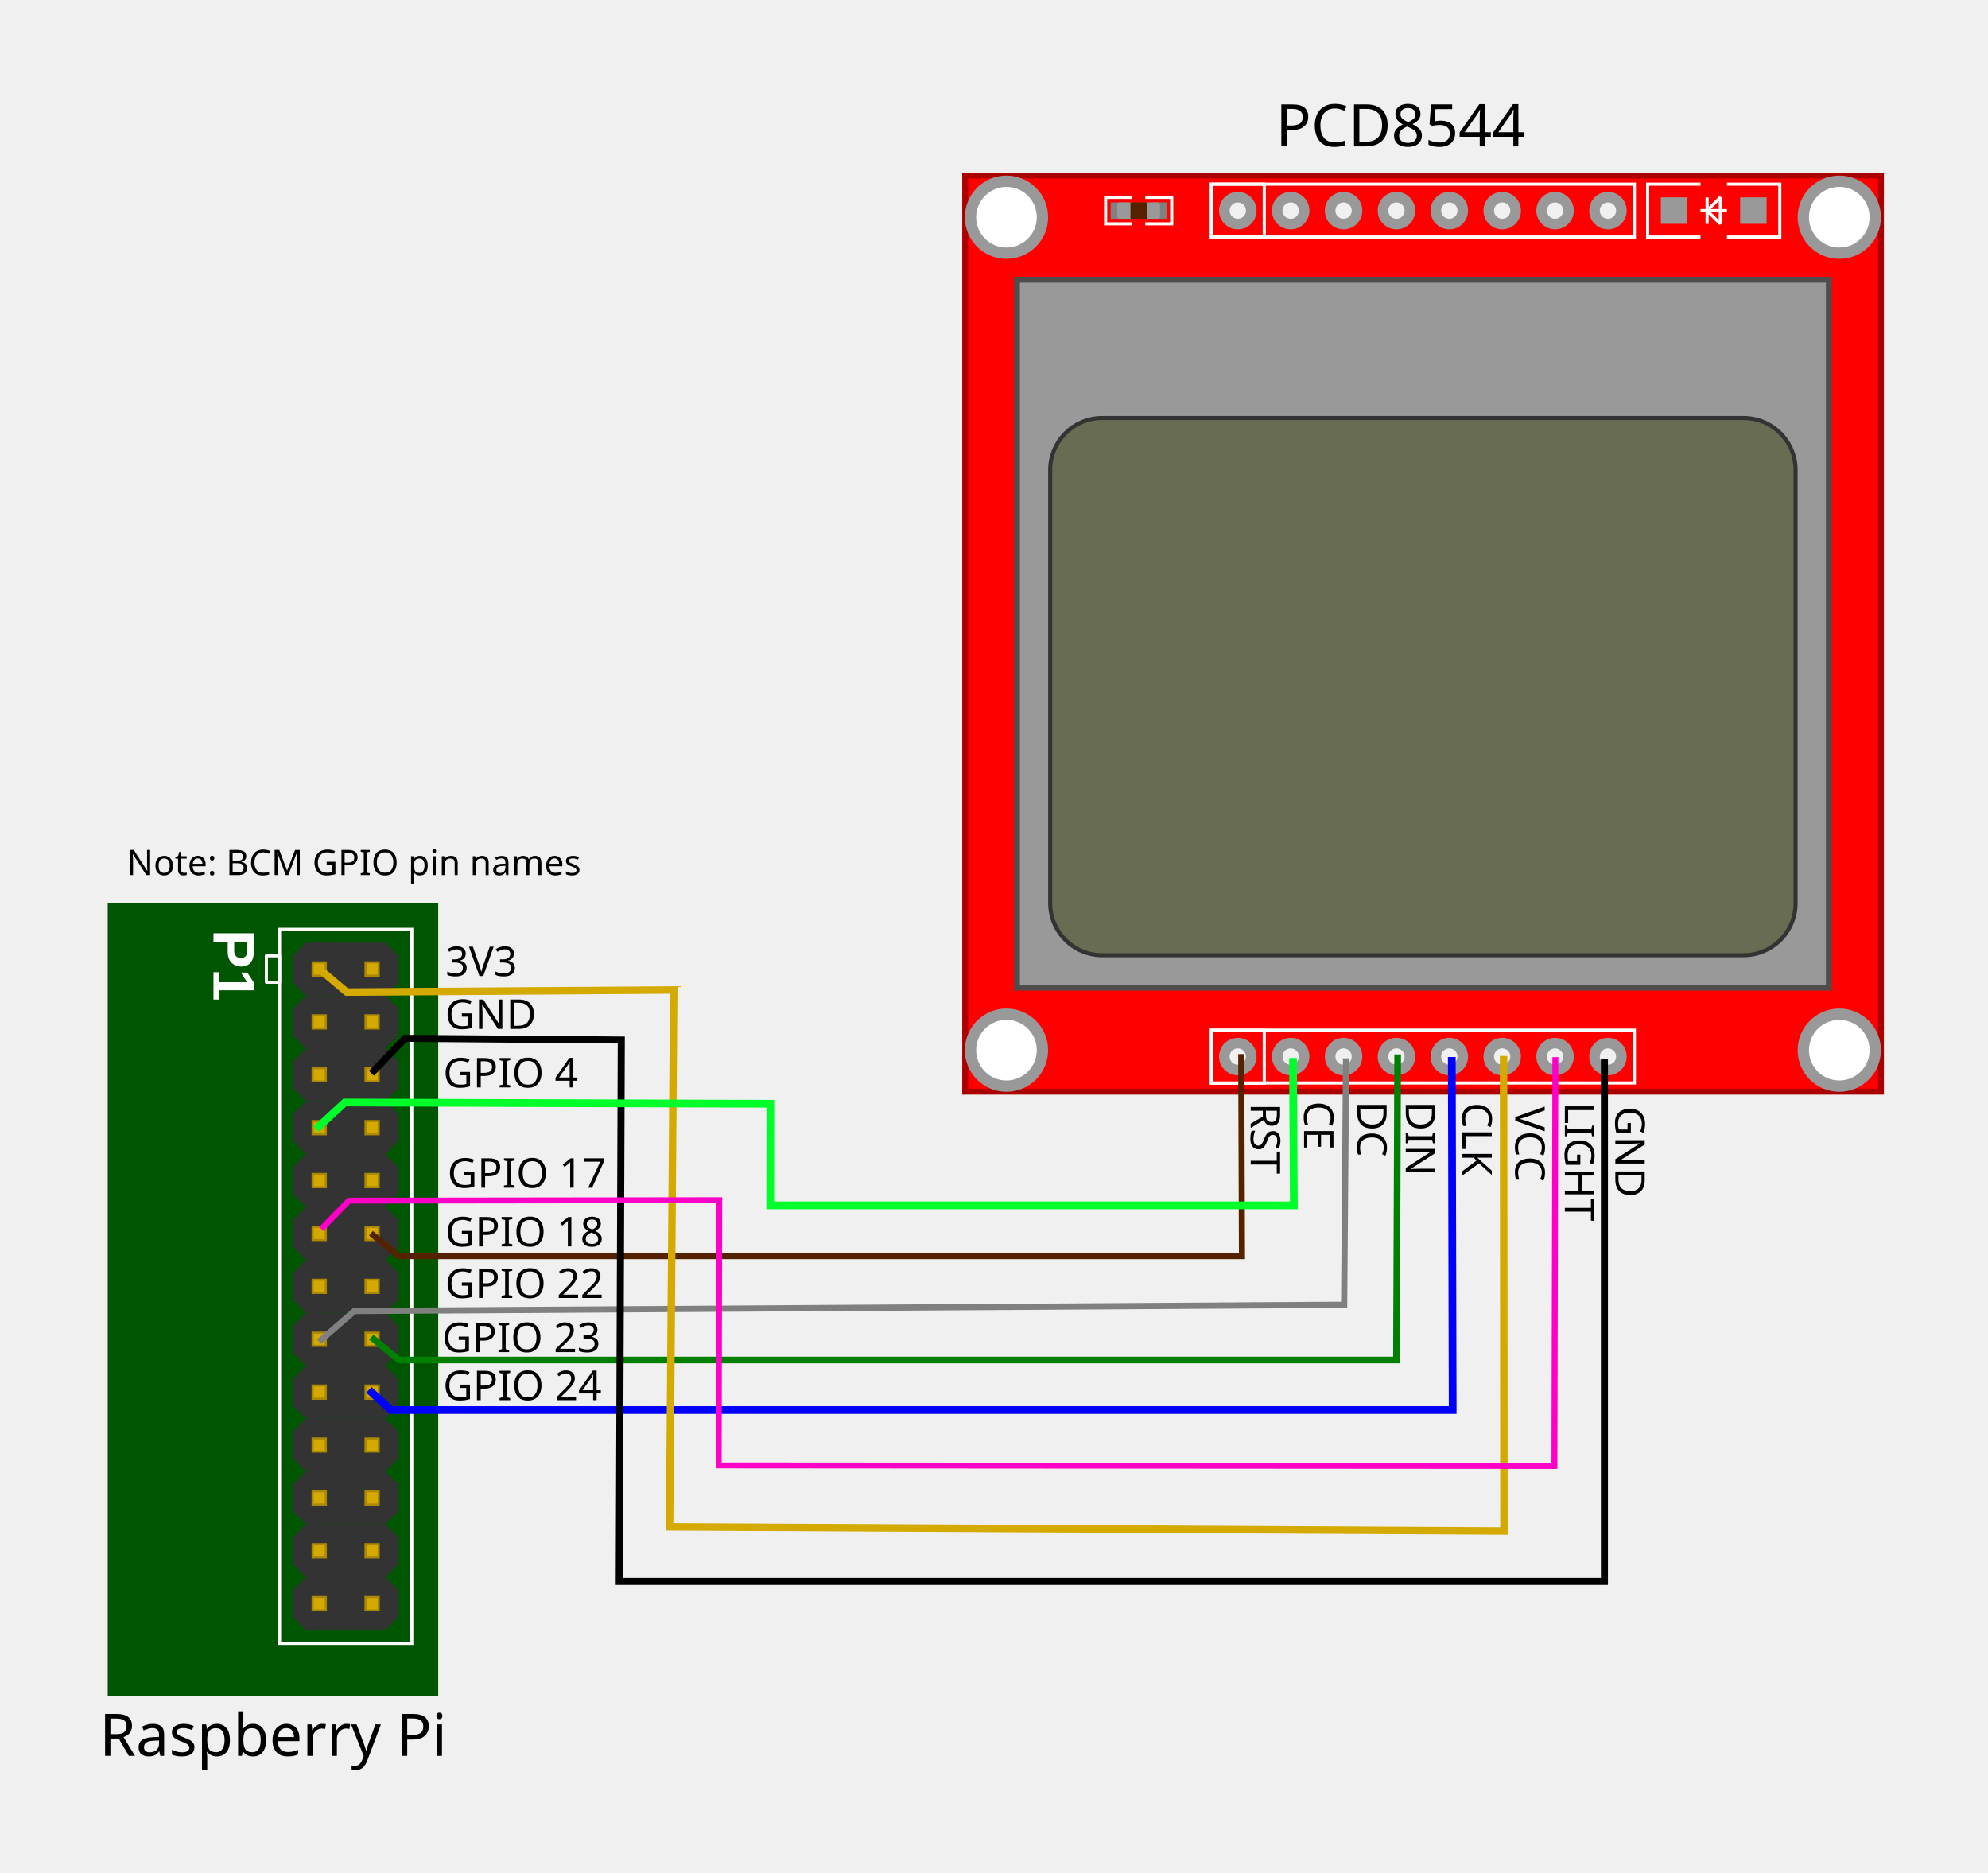
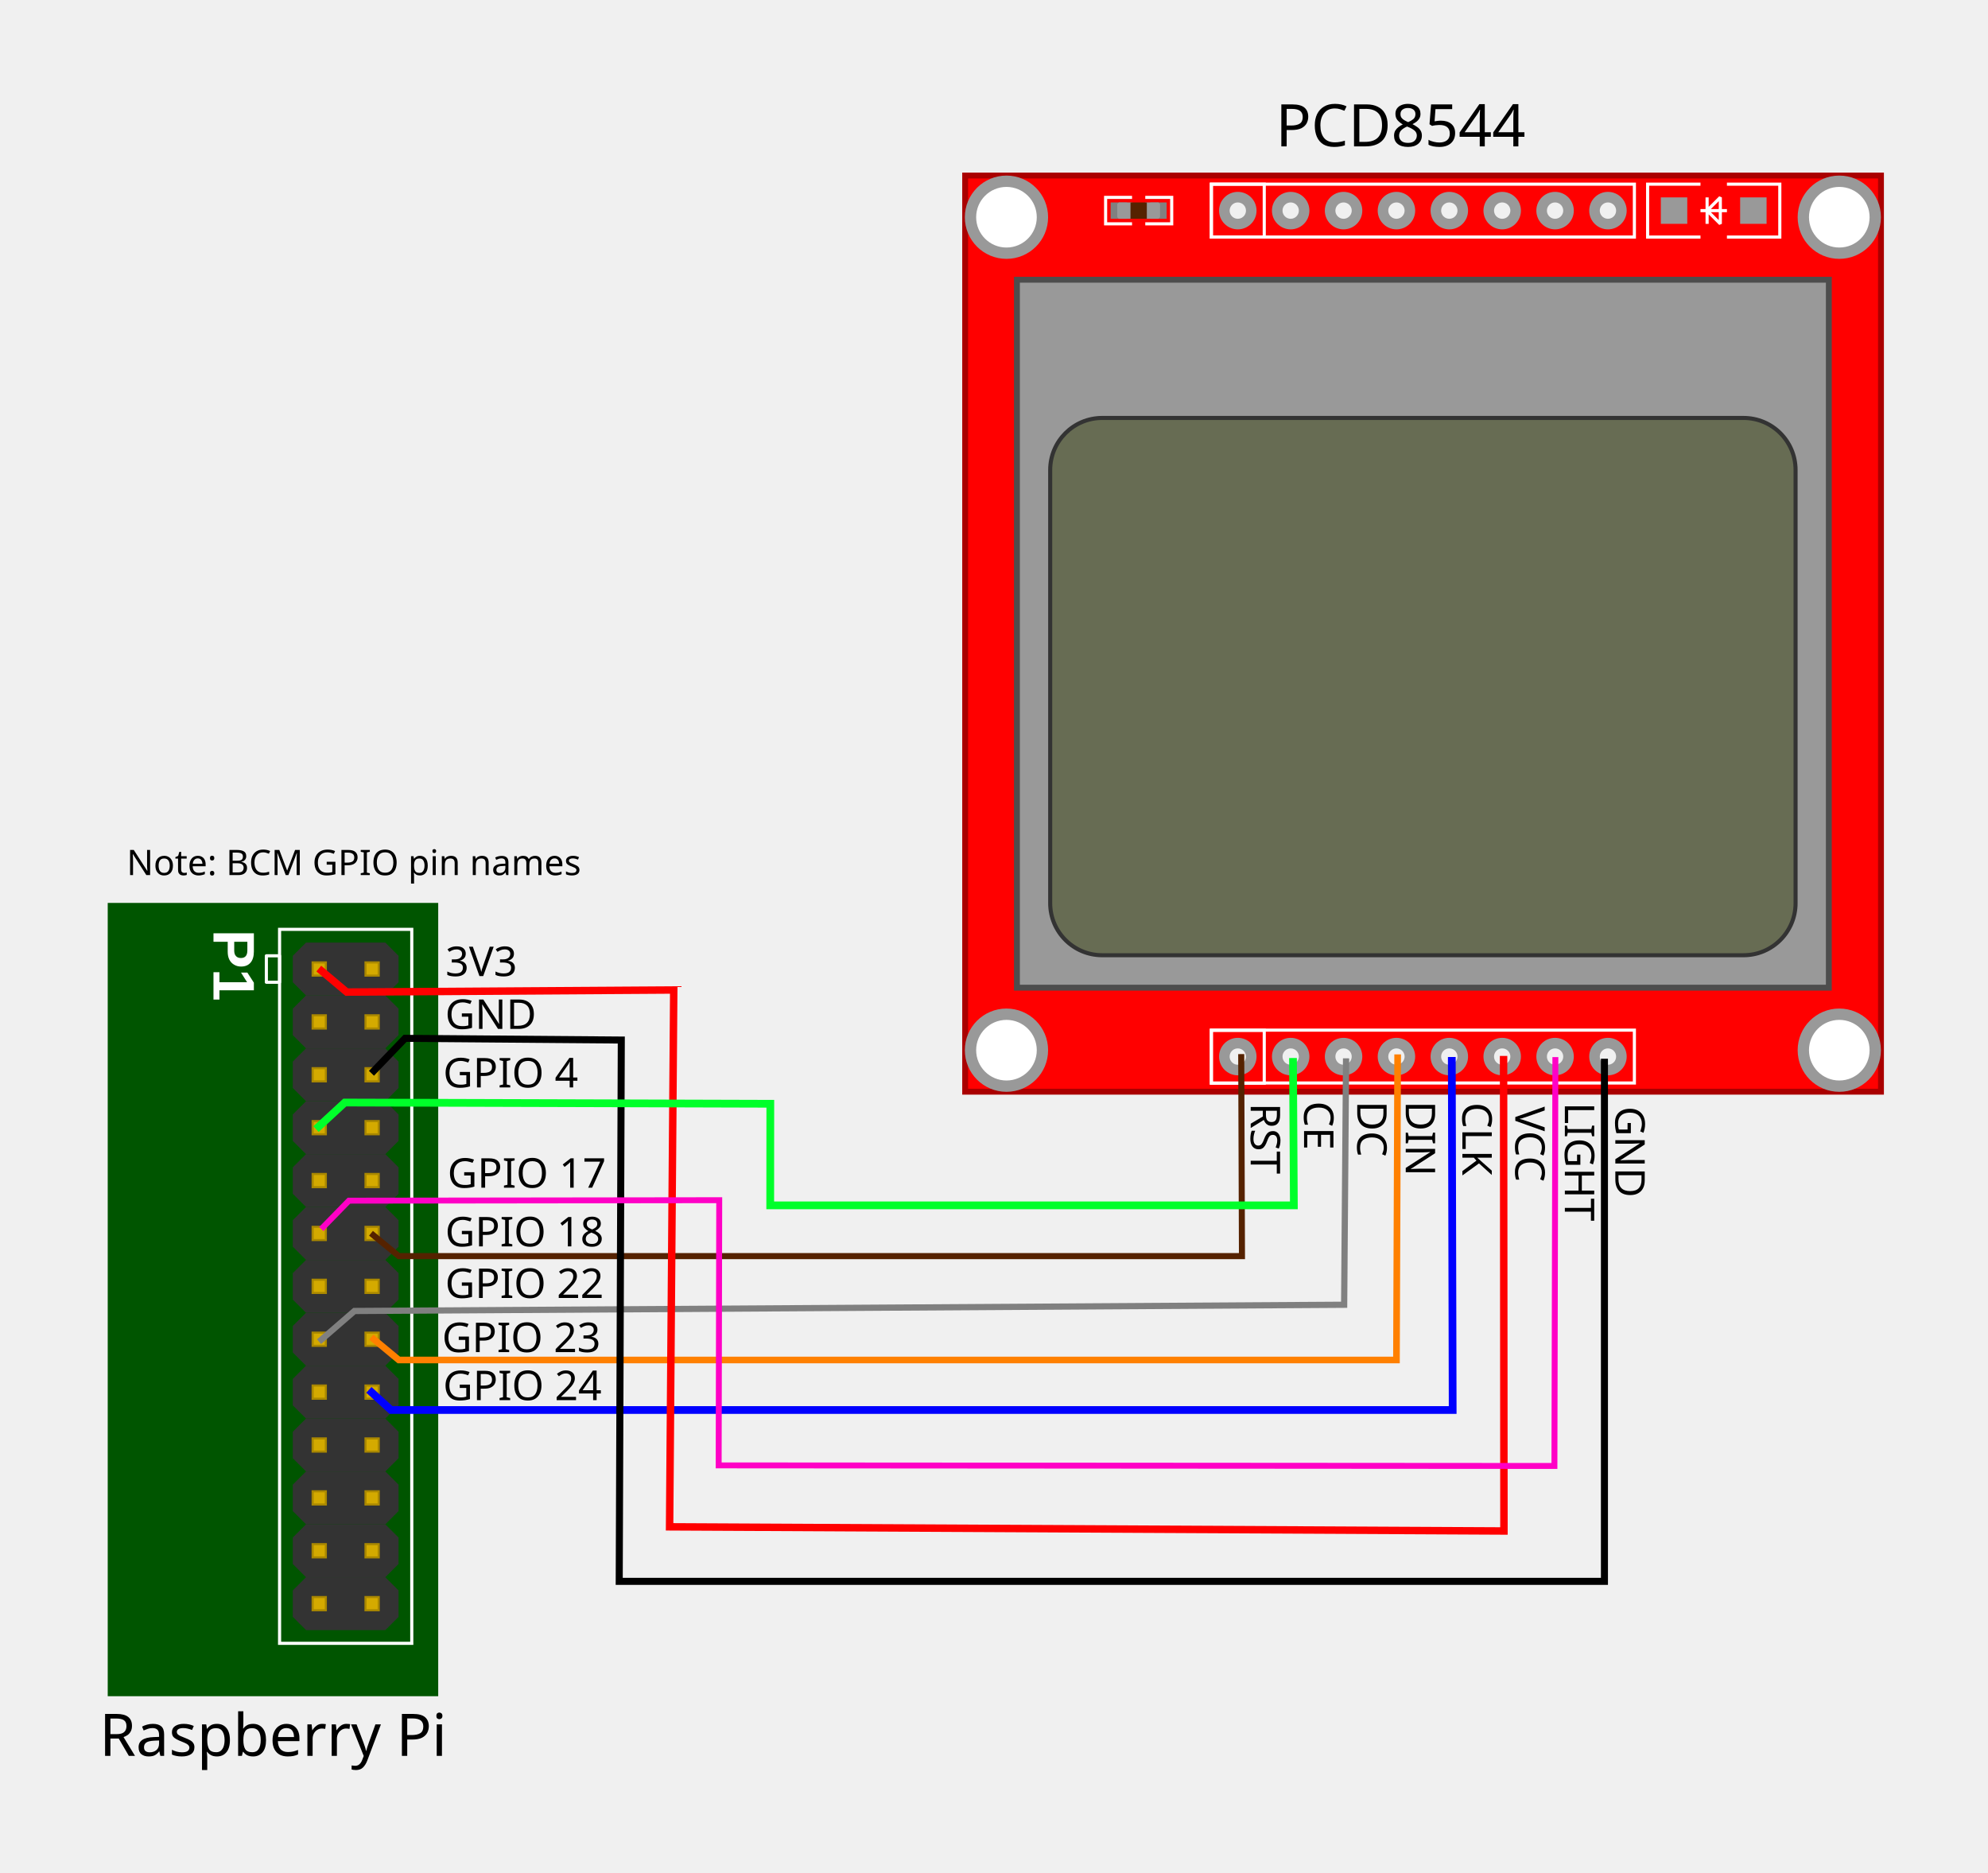
<svg xmlns="http://www.w3.org/2000/svg" version="1.1" id="svg2" height="318.627" width="338.364">
  <defs id="defs4" />
  <g id="layer1" transform="translate(-82.91509,102.5415)">
    <text xml:space="preserve" style="font-size:40px;font-style:normal;font-variant:normal;font-weight:normal;font-stretch:normal;line-height:125%;letter-spacing:0px;word-spacing:0px;fill:#000000;fill-opacity:1;stroke:none;font-family:Arial Unicode MS;-inkscape-font-specification:Arial Unicode MS" x="85.775" y="-340.825" id="text4442" transform="matrix(0,1,-1,0,0,0)">
      <tspan id="tspan4444" x="85.775" y="-340.825" style="font-size:7px">VCC</tspan>
    </text>
    <text xml:space="preserve" style="font-size:40px;font-style:normal;font-variant:normal;font-weight:normal;font-stretch:normal;line-height:125%;letter-spacing:0px;word-spacing:0px;fill:#000000;fill-opacity:1;stroke:none;font-family:Arial Unicode MS;-inkscape-font-specification:Arial Unicode MS" x="85.721" y="-357.851" id="text4442-7" transform="matrix(0,1,-1,0,0,0)">
      <tspan id="tspan4444-9" x="85.721" y="-357.851" style="font-size:7px">GND</tspan>
    </text>
    <text xml:space="preserve" style="font-size:40px;font-style:normal;font-variant:normal;font-weight:normal;font-stretch:normal;line-height:125%;letter-spacing:0px;word-spacing:0px;fill:#000000;fill-opacity:1;stroke:none;font-family:Arial Unicode MS;-inkscape-font-specification:Arial Unicode MS" x="85.061" y="-349.258" id="text4442-7-5" transform="matrix(0,1,-1,0,0,0)">
      <tspan id="tspan4444-9-4" x="85.061" y="-349.258" style="font-size:7px">LIGHT</tspan>
    </text>
    <text xml:space="preserve" style="font-size:40px;font-style:normal;font-variant:normal;font-weight:normal;font-stretch:normal;line-height:125%;letter-spacing:0px;word-spacing:0px;fill:#000000;fill-opacity:1;stroke:none;font-family:Arial Unicode MS;-inkscape-font-specification:Arial Unicode MS" x="85.169" y="-295.791" id="text4442-7-5-3" transform="matrix(0,1,-1,0,0,0)">
      <tspan id="tspan4444-9-4-1" x="85.169" y="-295.791" style="font-size:7px">RST</tspan>
    </text>
    <text xml:space="preserve" style="font-size:40px;font-style:normal;font-variant:normal;font-weight:normal;font-stretch:normal;line-height:125%;letter-spacing:0px;word-spacing:0px;fill:#000000;fill-opacity:1;stroke:none;font-family:Arial Unicode MS;-inkscape-font-specification:Arial Unicode MS" x="84.815" y="-313.923" id="text4442-7-5-3-2" transform="matrix(0,1,-1,0,0,0)">
      <tspan id="tspan4444-9-4-1-3" x="84.815" y="-313.923" style="font-size:7px">DC</tspan>
    </text>
    <text xml:space="preserve" style="font-size:40px;font-style:normal;font-variant:normal;font-weight:normal;font-stretch:normal;line-height:125%;letter-spacing:0px;word-spacing:0px;fill:#000000;fill-opacity:1;stroke:none;font-family:Arial Unicode MS;-inkscape-font-specification:Arial Unicode MS" x="84.815" y="-322.176" id="text4442-7-5-3-2-3" transform="matrix(0,1,-1,0,0,0)">
      <tspan id="tspan4444-9-4-1-3-4" x="84.815" y="-322.176" style="font-size:7px">DIN</tspan>
    </text>
    <text xml:space="preserve" style="font-size:40px;font-style:normal;font-variant:normal;font-weight:normal;font-stretch:normal;line-height:125%;letter-spacing:0px;word-spacing:0px;fill:#000000;fill-opacity:1;stroke:none;font-family:Arial Unicode MS;-inkscape-font-specification:Arial Unicode MS" x="85.061" y="-331.82" id="text4442-7-5-3-2-3-1" transform="matrix(0,1,-1,0,0,0)">
      <tspan x="85.061" y="-331.82" style="font-size:7px" id="tspan4572">CLK</tspan>
    </text>
    <g id="g3965" transform="translate(-51.75,6.75)">
      <rect transform="matrix(0,1,-1,0,0,0)" y="-209.25" x="44.362" height="56.25" width="135" id="rect3072" style="fill:#005500;fill-opacity:1;stroke:none" />
      <g id="g4515" transform="matrix(0,1,-1,0,346.4978,68.43586)">
        <path style="fill:#333333;fill-opacity:1;stroke:none" d="m 90.676,146.248 2.25,-2.25 4.5,0 2.25,2.25 0,13.5 -2.25,2.25 -4.5,0 -2.25,-2.25 z" id="rect3022-2" />
        <rect style="fill:#d4aa00;fill-opacity:1;stroke:#aa8800;stroke-width:0.354;stroke-miterlimit:4;stroke-dasharray:none" id="rect3045" width="2.25" height="2.25" x="94.051" y="147.373" />
        <rect style="fill:#d4aa00;fill-opacity:1;stroke:#aa8800;stroke-width:0.354;stroke-miterlimit:4;stroke-dasharray:none;display:inline" id="rect3045-3" width="2.25" height="2.25" x="94.051" y="156.373" />
        <path style="fill:#333333;fill-opacity:1;stroke:none" d="m 81.676,146.248 2.25,-2.25 4.5,0 2.25,2.25 0,13.5 -2.25,2.25 -4.5,0 -2.25,-2.25 z" id="rect3022-2-5" />
        <rect style="fill:#d4aa00;fill-opacity:1;stroke:#aa8800;stroke-width:0.354;stroke-miterlimit:4;stroke-dasharray:none" id="rect3045-76" width="2.25" height="2.25" x="85.051" y="147.373" />
        <rect style="fill:#d4aa00;fill-opacity:1;stroke:#aa8800;stroke-width:0.354;stroke-miterlimit:4;stroke-dasharray:none;display:inline" id="rect3045-3-1" width="2.25" height="2.25" x="85.051" y="156.373" />
        <path style="fill:#333333;fill-opacity:1;stroke:none" d="m 72.676,146.248 2.25,-2.25 4.5,0 2.25,2.25 0,13.5 -2.25,2.25 -4.5,0 -2.25,-2.25 z" id="rect3022-2-8" />
        <rect style="fill:#d4aa00;fill-opacity:1;stroke:#aa8800;stroke-width:0.354;stroke-miterlimit:4;stroke-dasharray:none" id="rect3045-92" width="2.25" height="2.25" x="76.051" y="147.373" />
        <rect style="fill:#d4aa00;fill-opacity:1;stroke:#aa8800;stroke-width:0.354;stroke-miterlimit:4;stroke-dasharray:none;display:inline" id="rect3045-3-7" width="2.25" height="2.25" x="76.051" y="156.373" />
        <path style="fill:#333333;fill-opacity:1;stroke:none" d="m 63.676,146.248 2.25,-2.25 4.5,0 2.25,2.25 0,13.5 -2.25,2.25 -4.5,0 -2.25,-2.25 z" id="rect3022-2-5-9" />
        <rect style="fill:#d4aa00;fill-opacity:1;stroke:#aa8800;stroke-width:0.354;stroke-miterlimit:4;stroke-dasharray:none" id="rect3045-76-5" width="2.25" height="2.25" x="67.051" y="147.373" />
        <rect style="fill:#d4aa00;fill-opacity:1;stroke:#aa8800;stroke-width:0.354;stroke-miterlimit:4;stroke-dasharray:none;display:inline" id="rect3045-3-1-4" width="2.25" height="2.25" x="67.051" y="156.373" />
        <path style="fill:#333333;fill-opacity:1;stroke:none" d="m 54.676,146.248 2.25,-2.25 4.5,0 2.25,2.25 0,13.5 -2.25,2.25 -4.5,0 -2.25,-2.25 z" id="rect3022-2-8-3" />
        <rect style="fill:#d4aa00;fill-opacity:1;stroke:#aa8800;stroke-width:0.354;stroke-miterlimit:4;stroke-dasharray:none" id="rect3045-92-1" width="2.25" height="2.25" x="58.051" y="147.373" />
        <rect style="fill:#d4aa00;fill-opacity:1;stroke:#aa8800;stroke-width:0.354;stroke-miterlimit:4;stroke-dasharray:none;display:inline" id="rect3045-3-7-2" width="2.25" height="2.25" x="58.051" y="156.373" />
        <path style="fill:#333333;fill-opacity:1;stroke:none" d="m 45.676,146.248 2.25,-2.25 4.5,0 2.25,2.25 0,13.5 -2.25,2.25 -4.5,0 -2.25,-2.25 z" id="rect3022-2-5-9-3" />
        <rect style="fill:#d4aa00;fill-opacity:1;stroke:#aa8800;stroke-width:0.354;stroke-miterlimit:4;stroke-dasharray:none" id="rect3045-76-5-3" width="2.25" height="2.25" x="49.051" y="147.373" />
        <rect style="fill:#d4aa00;fill-opacity:1;stroke:#aa8800;stroke-width:0.354;stroke-miterlimit:4;stroke-dasharray:none;display:inline" id="rect3045-3-1-4-4" width="2.25" height="2.25" x="49.051" y="156.373" />
        <path style="fill:#333333;fill-opacity:1;stroke:none" d="m 36.676,146.248 2.25,-2.25 4.5,0 2.25,2.25 0,13.5 -2.25,2.25 -4.5,0 -2.25,-2.25 z" id="rect3022-2-1" />
        <rect style="fill:#d4aa00;fill-opacity:1;stroke:#aa8800;stroke-width:0.354;stroke-miterlimit:4;stroke-dasharray:none" id="rect3045-13" width="2.25" height="2.25" x="40.051" y="147.373" />
        <rect style="fill:#d4aa00;fill-opacity:1;stroke:#aa8800;stroke-width:0.354;stroke-miterlimit:4;stroke-dasharray:none;display:inline" id="rect3045-3-8" width="2.25" height="2.25" x="40.051" y="156.373" />
        <path style="fill:#333333;fill-opacity:1;stroke:none" d="m 27.676,146.248 2.25,-2.25 4.5,0 2.25,2.25 0,13.5 -2.25,2.25 -4.5,0 -2.25,-2.25 z" id="rect3022-2-5-7" />
        <rect style="fill:#d4aa00;fill-opacity:1;stroke:#aa8800;stroke-width:0.354;stroke-miterlimit:4;stroke-dasharray:none" id="rect3045-76-4" width="2.25" height="2.25" x="31.051" y="147.373" />
        <rect style="fill:#d4aa00;fill-opacity:1;stroke:#aa8800;stroke-width:0.354;stroke-miterlimit:4;stroke-dasharray:none;display:inline" id="rect3045-3-1-2" width="2.25" height="2.25" x="31.051" y="156.373" />
        <path style="fill:#333333;fill-opacity:1;stroke:none" d="m 18.676,146.248 2.25,-2.25 4.5,0 2.25,2.25 0,13.5 -2.25,2.25 -4.5,0 -2.25,-2.25 z" id="rect3022-2-8-7" />
        <rect style="fill:#d4aa00;fill-opacity:1;stroke:#aa8800;stroke-width:0.354;stroke-miterlimit:4;stroke-dasharray:none" id="rect3045-92-7" width="2.25" height="2.25" x="22.051" y="147.373" />
        <rect style="fill:#d4aa00;fill-opacity:1;stroke:#aa8800;stroke-width:0.354;stroke-miterlimit:4;stroke-dasharray:none;display:inline" id="rect3045-3-7-9" width="2.25" height="2.25" x="22.051" y="156.373" />
        <path style="fill:#333333;fill-opacity:1;stroke:none" d="m 9.676,146.248 2.25,-2.25 4.5,0 2.25,2.25 0,13.5 -2.25,2.25 -4.5,0 -2.25,-2.25 z" id="rect3022-2-5-9-31" />
        <rect style="fill:#d4aa00;fill-opacity:1;stroke:#aa8800;stroke-width:0.354;stroke-miterlimit:4;stroke-dasharray:none" id="rect3045-76-5-9" width="2.25" height="2.25" x="13.051" y="147.373" />
        <rect style="fill:#d4aa00;fill-opacity:1;stroke:#aa8800;stroke-width:0.354;stroke-miterlimit:4;stroke-dasharray:none;display:inline" id="rect3045-3-1-4-8" width="2.25" height="2.25" x="13.051" y="156.373" />
        <path style="fill:#333333;fill-opacity:1;stroke:none" d="m 0.676,146.248 2.25,-2.25 4.5,0 2.25,2.25 0,13.5 -2.25,2.25 -4.5,0 -2.25,-2.25 z" id="rect3022-2-8-3-6" />
        <rect style="fill:#d4aa00;fill-opacity:1;stroke:#aa8800;stroke-width:0.354;stroke-miterlimit:4;stroke-dasharray:none" id="rect3045-92-1-5" width="2.25" height="2.25" x="4.051" y="147.373" />
        <rect style="fill:#d4aa00;fill-opacity:1;stroke:#aa8800;stroke-width:0.354;stroke-miterlimit:4;stroke-dasharray:none;display:inline" id="rect3045-3-7-2-0" width="2.25" height="2.25" x="4.051" y="156.373" />
        <path style="fill:#333333;fill-opacity:1;stroke:none" d="m -8.324,146.248 2.25,-2.25 4.5,0 2.25,2.25 0,13.5 -2.25,2.25 -4.5,0 -2.25,-2.25 z" id="rect3022-2-5-9-3-2" />
        <rect style="fill:#d4aa00;fill-opacity:1;stroke:#aa8800;stroke-width:0.354;stroke-miterlimit:4;stroke-dasharray:none" id="rect3045-76-5-3-8" width="2.25" height="2.25" x="-4.949" y="147.373" />
        <rect style="fill:#d4aa00;fill-opacity:1;stroke:#aa8800;stroke-width:0.354;stroke-miterlimit:4;stroke-dasharray:none;display:inline" id="rect3045-3-1-4-4-6" width="2.25" height="2.25" x="-4.949" y="156.373" />
        <path style="fill:#333333;fill-opacity:1;stroke:none" d="m -17.324,146.248 2.25,-2.25 4.5,0 2.25,2.25 0,13.5 -2.25,2.25 -4.5,0 -2.25,-2.25 z" id="rect3022-2-5-9-3-2-2" />
        <rect style="fill:#d4aa00;fill-opacity:1;stroke:#aa8800;stroke-width:0.354;stroke-miterlimit:4;stroke-dasharray:none" id="rect3045-76-5-3-8-4" width="2.25" height="2.25" x="-13.949" y="147.373" />
        <rect style="fill:#d4aa00;fill-opacity:1;stroke:#aa8800;stroke-width:0.354;stroke-miterlimit:4;stroke-dasharray:none;display:inline" id="rect3045-3-1-4-4-6-8" width="2.25" height="2.25" x="-13.949" y="156.373" />
      </g>
      <rect y="48.862" x="182.25" height="121.5" width="22.5" id="rect3078" style="fill:none;stroke:#ffffff;stroke-width:0.531;stroke-miterlimit:4;stroke-dasharray:none" />
      <rect y="53.362" x="180" height="4.5" width="2.25" id="rect3848" style="fill:none;stroke:#ffffff;stroke-width:0.531;stroke-linecap:round;stroke-linejoin:round;stroke-miterlimit:4;stroke-opacity:1;stroke-dasharray:none;stroke-dashoffset:0" />
      <text transform="matrix(0,1,-1,0,0,0)" id="text3850" y="-171" x="48.862" style="font-size:40px;font-style:normal;font-variant:normal;font-weight:normal;font-stretch:normal;line-height:125%;letter-spacing:0px;word-spacing:0px;fill:#ffffff;fill-opacity:1;stroke:none;font-family:Arial Unicode MS;-inkscape-font-specification:Arial Unicode MS" xml:space="preserve">
        <tspan style="font-size:10px;font-style:normal;font-variant:normal;font-weight:bold;font-stretch:normal;font-family:Arial;-inkscape-font-specification:Arial Bold" y="-171" x="48.862" id="tspan3852">P1</tspan>
      </text>
    </g>
    <g id="g4368" transform="translate(32.59375,-113.3125)">
      <path id="rect3963" d="m 214.594,40.643 0,155.906 155.875,0 0,-155.906 -155.875,0 z m 7.062,0.969 c 3.381,0 6.125,2.744 6.125,6.125 0,3.381 -2.744,6.125 -6.125,6.125 -3.381,0 -6.125,-2.744 -6.125,-6.125 0,-3.381 2.744,-6.125 6.125,-6.125 z m 141.75,0 c 3.381,0 6.125,2.744 6.125,6.125 0,3.381 -2.744,6.125 -6.125,6.125 -3.381,0 -6.125,-2.744 -6.125,-6.125 0,-3.381 2.744,-6.125 6.125,-6.125 z m -102.375,2.688 c 1.264,0 2.281,1.049 2.281,2.312 0,1.264 -1.018,2.281 -2.281,2.281 -1.264,0 -2.281,-1.018 -2.281,-2.281 0,-1.264 1.018,-2.312 2.281,-2.312 z m 9,0 c 1.264,0 2.281,1.049 2.281,2.312 0,1.264 -1.018,2.281 -2.281,2.281 -1.264,0 -2.281,-1.018 -2.281,-2.281 0,-1.264 1.018,-2.312 2.281,-2.312 z m 9,0 c 1.264,0 2.281,1.049 2.281,2.312 0,1.264 -1.018,2.281 -2.281,2.281 -1.264,0 -2.281,-1.018 -2.281,-2.281 0,-1.264 1.018,-2.312 2.281,-2.312 z m 9,0 c 1.264,0 2.281,1.049 2.281,2.312 0,1.264 -1.018,2.281 -2.281,2.281 -1.264,0 -2.281,-1.018 -2.281,-2.281 0,-1.264 1.018,-2.312 2.281,-2.312 z m 9,0 c 1.264,0 2.281,1.049 2.281,2.312 0,1.264 -1.018,2.281 -2.281,2.281 -1.264,0 -2.281,-1.018 -2.281,-2.281 0,-1.264 1.018,-2.312 2.281,-2.312 z m 9,0 c 1.264,0 2.281,1.049 2.281,2.312 0,1.264 -1.018,2.281 -2.281,2.281 -1.264,0 -2.281,-1.018 -2.281,-2.281 0,-1.264 1.018,-2.312 2.281,-2.312 z m 9,0 c 1.264,0 2.281,1.049 2.281,2.312 0,1.264 -1.018,2.281 -2.281,2.281 -1.264,0 -2.281,-1.018 -2.281,-2.281 0,-1.264 1.018,-2.312 2.281,-2.312 z m 9,0 c 1.264,0 2.281,1.049 2.281,2.312 0,1.264 -1.018,2.281 -2.281,2.281 -1.264,0 -2.281,-1.018 -2.281,-2.281 0,-1.264 1.018,-2.312 2.281,-2.312 z m -102.375,139.062 c 3.381,0 6.125,2.744 6.125,6.125 0,3.381 -2.744,6.125 -6.125,6.125 -3.381,0 -6.125,-2.744 -6.125,-6.125 0,-3.381 2.744,-6.125 6.125,-6.125 z m 141.75,0 c 3.381,0 6.125,2.744 6.125,6.125 0,3.381 -2.744,6.125 -6.125,6.125 -3.381,0 -6.125,-2.744 -6.125,-6.125 0,-3.381 2.744,-6.125 6.125,-6.125 z m -102.375,4.906 c 1.264,0 2.281,1.018 2.281,2.281 0,1.264 -1.018,2.312 -2.281,2.312 -1.264,0 -2.281,-1.049 -2.281,-2.312 0,-1.264 1.018,-2.281 2.281,-2.281 z m 9,0 c 1.264,0 2.281,1.018 2.281,2.281 0,1.264 -1.018,2.312 -2.281,2.312 -1.264,0 -2.281,-1.049 -2.281,-2.312 0,-1.264 1.018,-2.281 2.281,-2.281 z m 9,0 c 1.264,0 2.281,1.018 2.281,2.281 0,1.264 -1.018,2.312 -2.281,2.312 -1.264,0 -2.281,-1.049 -2.281,-2.312 0,-1.264 1.018,-2.281 2.281,-2.281 z m 9,0 c 1.264,0 2.281,1.018 2.281,2.281 0,1.264 -1.018,2.312 -2.281,2.312 -1.264,0 -2.281,-1.049 -2.281,-2.312 0,-1.264 1.018,-2.281 2.281,-2.281 z m 9,0 c 1.264,0 2.281,1.018 2.281,2.281 0,1.264 -1.018,2.312 -2.281,2.312 -1.264,0 -2.281,-1.049 -2.281,-2.312 0,-1.264 1.018,-2.281 2.281,-2.281 z m 9,0 c 1.264,0 2.281,1.018 2.281,2.281 0,1.264 -1.018,2.312 -2.281,2.312 -1.264,0 -2.281,-1.049 -2.281,-2.312 0,-1.264 1.018,-2.281 2.281,-2.281 z m 9,0 c 1.264,0 2.281,1.018 2.281,2.281 0,1.264 -1.018,2.312 -2.281,2.312 -1.264,0 -2.281,-1.049 -2.281,-2.312 0,-1.264 1.018,-2.281 2.281,-2.281 z m 9,0 c 1.264,0 2.281,1.018 2.281,2.281 0,1.264 -1.018,2.312 -2.281,2.312 -1.264,0 -2.281,-1.049 -2.281,-2.312 0,-1.264 1.018,-2.281 2.281,-2.281 z" style="fill:#ff0000;stroke:#aa0000" />
      <path transform="matrix(1.016949,0,0,1.016949,0.1525559,-5.366311)" d="m 258.75,51.112 c 0,1.243 -1.007,2.25 -2.25,2.25 -1.243,0 -2.25,-1.007 -2.25,-2.25 0,-1.243 1.007,-2.25 2.25,-2.25 1.243,0 2.25,1.007 2.25,2.25 z" id="path3858" style="fill:none;stroke:#999999;stroke-width:1.772;stroke-linecap:round;stroke-linejoin:round;stroke-miterlimit:4;stroke-opacity:1;stroke-dasharray:none;stroke-dashoffset:0" />
      <path transform="matrix(1.016949,0,0,1.016949,9.152556,-5.366311)" d="m 258.75,51.112 c 0,1.243 -1.007,2.25 -2.25,2.25 -1.243,0 -2.25,-1.007 -2.25,-2.25 0,-1.243 1.007,-2.25 2.25,-2.25 1.243,0 2.25,1.007 2.25,2.25 z" id="path3858-7" style="fill:none;stroke:#999999;stroke-width:1.772;stroke-linecap:round;stroke-linejoin:round;stroke-miterlimit:4;stroke-opacity:1;stroke-dasharray:none;stroke-dashoffset:0" />
      <path transform="matrix(1.016949,0,0,1.016949,18.15256,-5.366311)" d="m 258.75,51.112 c 0,1.243 -1.007,2.25 -2.25,2.25 -1.243,0 -2.25,-1.007 -2.25,-2.25 0,-1.243 1.007,-2.25 2.25,-2.25 1.243,0 2.25,1.007 2.25,2.25 z" id="path3858-7-4" style="fill:none;stroke:#999999;stroke-width:1.772;stroke-linecap:round;stroke-linejoin:round;stroke-miterlimit:4;stroke-opacity:1;stroke-dasharray:none;stroke-dashoffset:0" />
      <path transform="matrix(1.016949,0,0,1.016949,27.15256,-5.366311)" d="m 258.75,51.112 c 0,1.243 -1.007,2.25 -2.25,2.25 -1.243,0 -2.25,-1.007 -2.25,-2.25 0,-1.243 1.007,-2.25 2.25,-2.25 1.243,0 2.25,1.007 2.25,2.25 z" id="path3858-7-0" style="fill:none;stroke:#999999;stroke-width:1.772;stroke-linecap:round;stroke-linejoin:round;stroke-miterlimit:4;stroke-opacity:1;stroke-dasharray:none;stroke-dashoffset:0" />
      <path transform="matrix(1.016949,0,0,1.016949,36.15256,-5.366311)" d="m 258.75,51.112 c 0,1.243 -1.007,2.25 -2.25,2.25 -1.243,0 -2.25,-1.007 -2.25,-2.25 0,-1.243 1.007,-2.25 2.25,-2.25 1.243,0 2.25,1.007 2.25,2.25 z" id="path3858-9" style="fill:none;stroke:#999999;stroke-width:1.772;stroke-linecap:round;stroke-linejoin:round;stroke-miterlimit:4;stroke-opacity:1;stroke-dasharray:none;stroke-dashoffset:0" />
      <path transform="matrix(1.016949,0,0,1.016949,45.15256,-5.366311)" d="m 258.75,51.112 c 0,1.243 -1.007,2.25 -2.25,2.25 -1.243,0 -2.25,-1.007 -2.25,-2.25 0,-1.243 1.007,-2.25 2.25,-2.25 1.243,0 2.25,1.007 2.25,2.25 z" id="path3858-7-48" style="fill:none;stroke:#999999;stroke-width:1.772;stroke-linecap:round;stroke-linejoin:round;stroke-miterlimit:4;stroke-opacity:1;stroke-dasharray:none;stroke-dashoffset:0" />
      <path transform="matrix(1.016949,0,0,1.016949,54.15256,-5.366311)" d="m 258.75,51.112 c 0,1.243 -1.007,2.25 -2.25,2.25 -1.243,0 -2.25,-1.007 -2.25,-2.25 0,-1.243 1.007,-2.25 2.25,-2.25 1.243,0 2.25,1.007 2.25,2.25 z" id="path3858-7-4-8" style="fill:none;stroke:#999999;stroke-width:1.772;stroke-linecap:round;stroke-linejoin:round;stroke-miterlimit:4;stroke-opacity:1;stroke-dasharray:none;stroke-dashoffset:0" />
      <path transform="matrix(1.016949,0,0,1.016949,63.15256,-5.366311)" d="m 258.75,51.112 c 0,1.243 -1.007,2.25 -2.25,2.25 -1.243,0 -2.25,-1.007 -2.25,-2.25 0,-1.243 1.007,-2.25 2.25,-2.25 1.243,0 2.25,1.007 2.25,2.25 z" id="path3858-7-0-2" style="fill:none;stroke:#999999;stroke-width:1.772;stroke-linecap:round;stroke-linejoin:round;stroke-miterlimit:4;stroke-opacity:1;stroke-dasharray:none;stroke-dashoffset:0" />
      <rect y="42.112" x="256.5" height="9" width="72" id="rect3959" style="fill:none;stroke:#ffffff;stroke-width:0.531;stroke-linecap:round;stroke-linejoin:miter;stroke-miterlimit:4;stroke-opacity:1;stroke-dasharray:none;stroke-dashoffset:0" />
      <rect y="42.112" x="256.5" height="9" width="9" id="rect3961" style="fill:none;stroke:#ffffff;stroke-width:0.531;stroke-linecap:round;stroke-linejoin:miter;stroke-miterlimit:4;stroke-opacity:1;stroke-dasharray:none;stroke-dashoffset:0" />
      <path transform="matrix(1.016949,0,0,1.016949,0.1525559,138.5956)" d="m 258.75,51.112 c 0,1.243 -1.007,2.25 -2.25,2.25 -1.243,0 -2.25,-1.007 -2.25,-2.25 0,-1.243 1.007,-2.25 2.25,-2.25 1.243,0 2.25,1.007 2.25,2.25 z" id="path3858-4" style="fill:none;stroke:#999999;stroke-width:1.772;stroke-linecap:round;stroke-linejoin:round;stroke-miterlimit:4;stroke-opacity:1;stroke-dasharray:none;stroke-dashoffset:0" />
      <path transform="matrix(1.016949,0,0,1.016949,9.152556,138.5956)" d="m 258.75,51.112 c 0,1.243 -1.007,2.25 -2.25,2.25 -1.243,0 -2.25,-1.007 -2.25,-2.25 0,-1.243 1.007,-2.25 2.25,-2.25 1.243,0 2.25,1.007 2.25,2.25 z" id="path3858-7-5" style="fill:none;stroke:#999999;stroke-width:1.772;stroke-linecap:round;stroke-linejoin:round;stroke-miterlimit:4;stroke-opacity:1;stroke-dasharray:none;stroke-dashoffset:0" />
      <path transform="matrix(1.016949,0,0,1.016949,18.15256,138.5956)" d="m 258.75,51.112 c 0,1.243 -1.007,2.25 -2.25,2.25 -1.243,0 -2.25,-1.007 -2.25,-2.25 0,-1.243 1.007,-2.25 2.25,-2.25 1.243,0 2.25,1.007 2.25,2.25 z" id="path3858-7-4-5" style="fill:none;stroke:#999999;stroke-width:1.772;stroke-linecap:round;stroke-linejoin:round;stroke-miterlimit:4;stroke-opacity:1;stroke-dasharray:none;stroke-dashoffset:0" />
      <path transform="matrix(1.016949,0,0,1.016949,27.15256,138.5956)" d="m 258.75,51.112 c 0,1.243 -1.007,2.25 -2.25,2.25 -1.243,0 -2.25,-1.007 -2.25,-2.25 0,-1.243 1.007,-2.25 2.25,-2.25 1.243,0 2.25,1.007 2.25,2.25 z" id="path3858-7-0-1" style="fill:none;stroke:#999999;stroke-width:1.772;stroke-linecap:round;stroke-linejoin:round;stroke-miterlimit:4;stroke-opacity:1;stroke-dasharray:none;stroke-dashoffset:0" />
      <path transform="matrix(1.016949,0,0,1.016949,36.15256,138.5956)" d="m 258.75,51.112 c 0,1.243 -1.007,2.25 -2.25,2.25 -1.243,0 -2.25,-1.007 -2.25,-2.25 0,-1.243 1.007,-2.25 2.25,-2.25 1.243,0 2.25,1.007 2.25,2.25 z" id="path3858-9-7" style="fill:none;stroke:#999999;stroke-width:1.772;stroke-linecap:round;stroke-linejoin:round;stroke-miterlimit:4;stroke-opacity:1;stroke-dasharray:none;stroke-dashoffset:0" />
      <path transform="matrix(1.016949,0,0,1.016949,45.15256,138.5956)" d="m 258.75,51.112 c 0,1.243 -1.007,2.25 -2.25,2.25 -1.243,0 -2.25,-1.007 -2.25,-2.25 0,-1.243 1.007,-2.25 2.25,-2.25 1.243,0 2.25,1.007 2.25,2.25 z" id="path3858-7-48-1" style="fill:none;stroke:#999999;stroke-width:1.772;stroke-linecap:round;stroke-linejoin:round;stroke-miterlimit:4;stroke-opacity:1;stroke-dasharray:none;stroke-dashoffset:0" />
      <path transform="matrix(1.016949,0,0,1.016949,54.15256,138.5956)" d="m 258.75,51.112 c 0,1.243 -1.007,2.25 -2.25,2.25 -1.243,0 -2.25,-1.007 -2.25,-2.25 0,-1.243 1.007,-2.25 2.25,-2.25 1.243,0 2.25,1.007 2.25,2.25 z" id="path3858-7-4-8-1" style="fill:none;stroke:#999999;stroke-width:1.772;stroke-linecap:round;stroke-linejoin:round;stroke-miterlimit:4;stroke-opacity:1;stroke-dasharray:none;stroke-dashoffset:0" />
      <path transform="matrix(1.016949,0,0,1.016949,63.15256,138.5956)" d="m 258.75,51.112 c 0,1.243 -1.007,2.25 -2.25,2.25 -1.243,0 -2.25,-1.007 -2.25,-2.25 0,-1.243 1.007,-2.25 2.25,-2.25 1.243,0 2.25,1.007 2.25,2.25 z" id="path3858-7-0-2-5" style="fill:none;stroke:#999999;stroke-width:1.772;stroke-linecap:round;stroke-linejoin:round;stroke-miterlimit:4;stroke-opacity:1;stroke-dasharray:none;stroke-dashoffset:0" />
      <rect y="186.074" x="256.5" height="9" width="72" id="rect3959-2" style="fill:none;stroke:#ffffff;stroke-width:0.531;stroke-linecap:round;stroke-linejoin:miter;stroke-miterlimit:4;stroke-opacity:1;stroke-dasharray:none;stroke-dashoffset:0" />
      <rect y="186.112" x="256.5" height="9" width="9" id="rect3961-7" style="fill:none;stroke:#ffffff;stroke-width:0.531;stroke-linecap:round;stroke-linejoin:miter;stroke-miterlimit:4;stroke-opacity:1;stroke-dasharray:none;stroke-dashoffset:0" />
      <rect y="58.376" x="223.406" height="120.472" width="138.189" id="rect3963-6" style="fill:#999999;stroke:#4d4d4d" />
      <rect ry="8.858" rx="8.858" y="81.895" x="229.067" height="91.434" width="126.867" id="rect4075" style="fill:#676c53;fill-opacity:1;stroke:#333333;stroke-width:0.691;stroke-linecap:round;stroke-linejoin:miter;stroke-miterlimit:4;stroke-opacity:1;stroke-dasharray:none;stroke-dashoffset:0" />
      <path transform="matrix(0.6802721,0,0,0.6802721,62.44132,34.39556)" d="m 243,19.612 c 0,4.971 -4.029,9 -9,9 -4.971,0 -9,-4.029 -9,-9 0,-4.971 4.029,-9 9,-9 4.971,0 9,4.029 9,9 z" id="path4130-1" style="fill:#ffffff;stroke:#999999;stroke-width:2.835;stroke-linecap:round;stroke-linejoin:miter;stroke-miterlimit:4;stroke-opacity:1;stroke-dasharray:none;stroke-dashoffset:0" />
      <path transform="matrix(0.6802721,0,0,0.6802721,204.1913,34.39556)" d="m 243,19.612 c 0,4.971 -4.029,9 -9,9 -4.971,0 -9,-4.029 -9,-9 0,-4.971 4.029,-9 9,-9 4.971,0 9,4.029 9,9 z" id="path4130-1-4" style="fill:#ffffff;stroke:#999999;stroke-width:2.835;stroke-linecap:round;stroke-linejoin:miter;stroke-miterlimit:4;stroke-opacity:1;stroke-dasharray:none;stroke-dashoffset:0" />
      <path transform="matrix(0.6802721,0,0,0.6802721,62.44132,176.1456)" d="m 243,19.612 c 0,4.971 -4.029,9 -9,9 -4.971,0 -9,-4.029 -9,-9 0,-4.971 4.029,-9 9,-9 4.971,0 9,4.029 9,9 z" id="path4130-1-2" style="fill:#ffffff;stroke:#999999;stroke-width:2.835;stroke-linecap:round;stroke-linejoin:miter;stroke-miterlimit:4;stroke-opacity:1;stroke-dasharray:none;stroke-dashoffset:0" />
      <path transform="matrix(0.6802721,0,0,0.6802721,204.1913,176.1456)" d="m 243,19.612 c 0,4.971 -4.029,9 -9,9 -4.971,0 -9,-4.029 -9,-9 0,-4.971 4.029,-9 9,-9 4.971,0 9,4.029 9,9 z" id="path4130-1-3" style="fill:#ffffff;stroke:#999999;stroke-width:2.835;stroke-linecap:round;stroke-linejoin:miter;stroke-miterlimit:4;stroke-opacity:1;stroke-dasharray:none;stroke-dashoffset:0" />
      <path id="path4231" d="m 339.75,42.112 -9,0 0,9 9,0" style="fill:none;stroke:#ffffff;stroke-width:0.531;stroke-linecap:butt;stroke-linejoin:miter;stroke-miterlimit:4;stroke-opacity:1;stroke-dasharray:none" />
      <path id="path4231-1" d="m 344.25,42.112 9,0 0,9 -9,0" style="fill:none;stroke:#ffffff;stroke-width:0.531;stroke-linecap:butt;stroke-linejoin:miter;stroke-miterlimit:4;stroke-opacity:1;stroke-dasharray:none" />
      <path d="m 343.125,44.362 -2.25,2.25 2.25,2.25 z m -2.25,0 0,4.5 m -1.125,-2.25 4.5,0" style="fill:none;stroke:#ffffff;stroke-width:0.531;stroke-linecap:butt;stroke-linejoin:bevel;stroke-miterlimit:4;stroke-opacity:1;stroke-dasharray:none" id="path4262" />
      <rect y="44.362" x="333" height="4.5" width="4.5" id="rect4265" style="fill:#999999;fill-opacity:1;stroke:none" />
      <rect y="44.362" x="346.5" height="4.5" width="4.5" id="rect4265-6" style="fill:#999999;fill-opacity:1;stroke:none" />
      <path id="path4315" d="m 245.25,44.362 4.5,0 0,4.5 -4.5,0" style="fill:none;stroke:#ffffff;stroke-width:0.531;stroke-linecap:butt;stroke-linejoin:miter;stroke-miterlimit:4;stroke-opacity:1;stroke-dasharray:none" />
      <path id="path4317" d="m 243,48.862 -4.5,0 0,-4.5 4.5,0" style="fill:none;stroke:#ffffff;stroke-width:0.531;stroke-linecap:butt;stroke-linejoin:miter;stroke-miterlimit:4;stroke-opacity:1;stroke-dasharray:none" />
      <rect y="45.487" x="239.625" height="2.25" width="2.25" id="rect4265-9" style="fill:#808080;fill-opacity:1;stroke:#808080;stroke-width:0.531;stroke-miterlimit:4;stroke-opacity:1;stroke-dasharray:none" />
      <rect y="45.487" x="246.375" height="2.25" width="2.25" id="rect4265-9-2" style="fill:#808080;fill-opacity:1;stroke:#808080;stroke-width:0.531;stroke-miterlimit:4;stroke-opacity:1;stroke-dasharray:none" />
      <g transform="translate(0,12.375)" id="g4363">
        <rect style="fill:#999999;fill-opacity:1;stroke:#999999;stroke-width:0.531;stroke-linecap:round;stroke-linejoin:bevel;stroke-miterlimit:4;stroke-opacity:1;stroke-dasharray:none;stroke-dashoffset:0" id="rect4359" width="2.25" height="2.25" x="240.75" y="33.112" />
        <rect style="fill:#999999;fill-opacity:1;stroke:#999999;stroke-width:0.531;stroke-linecap:round;stroke-linejoin:bevel;stroke-miterlimit:4;stroke-opacity:1;stroke-dasharray:none;stroke-dashoffset:0" id="rect4361" width="2.25" height="2.25" x="245.25" y="33.112" />
        <rect style="fill:#552200;fill-opacity:1;stroke:#552200;stroke-width:0.531;stroke-linecap:round;stroke-linejoin:miter;stroke-miterlimit:4;stroke-opacity:1;stroke-dasharray:none;stroke-dashoffset:0" id="rect4357" width="2.25" height="2.25" x="243" y="33.112" />
      </g>
    </g>
    <path style="fill:none;stroke:#552200;stroke-width:1.032;stroke-linecap:butt;stroke-linejoin:miter;stroke-miterlimit:4;stroke-opacity:1;stroke-dasharray:none" d="m 146.057,107.331 4.74,3.889 143.504,-1e-5 -0.125,-34.38" id="path4439" />
-     <path style="fill:none;stroke:#008000;stroke-width:1.132;stroke-linecap:butt;stroke-linejoin:miter;stroke-miterlimit:4;stroke-opacity:1;stroke-dasharray:none" d="m 146.107,125.005 4.69,3.889 169.799,0 0.206,-52.004" id="path4437" />
+     <path style="fill:none;stroke:#ff8000;stroke-width:1.132;stroke-linecap:butt;stroke-linejoin:miter;stroke-miterlimit:4;stroke-opacity:1;stroke-dasharray:none" d="m 146.107,125.005 4.69,3.889 169.799,0 0.206,-52.004" id="path4437" />
    <path style="fill:none;stroke:#0000ff;stroke-width:1.317;stroke-linecap:butt;stroke-linejoin:miter;stroke-miterlimit:4;stroke-opacity:1;stroke-dasharray:none" d="m 145.7,133.978 3.77,3.434 180.695,0 -0.149,-60.076" id="path4435" />
    <path style="fill:none;stroke:#808080;stroke-width:1.058;stroke-linecap:butt;stroke-linejoin:miter;stroke-miterlimit:4;stroke-opacity:1;stroke-dasharray:none" d="m 137.217,125.776 6.028,-5.219 168.449,-1.061 0.325,-41.936" id="path4433" />
    <path style="fill:none;stroke:#000000;stroke-width:1.198;stroke-linecap:butt;stroke-linejoin:miter;stroke-miterlimit:4;stroke-opacity:1;stroke-dasharray:none" d="m 355.996,77.63 0,88.935 -167.688,0 0.354,-92.117 -36.806,-0.289 -5.716,5.946" id="path4431" />
-     <path style="fill:none;stroke:#d4aa00;stroke-width:1.268;stroke-linecap:butt;stroke-linejoin:miter;stroke-miterlimit:4;stroke-opacity:1;stroke-dasharray:none" d="m 338.83,77.151 0.063,80.844 -142.011,-0.707 0.707,-91.359 -55.659,0.354 -4.755,-3.995" id="path4424" />
+     <path style="fill:none;stroke:#ff0000;stroke-width:1.268;stroke-linecap:butt;stroke-linejoin:miter;stroke-miterlimit:4;stroke-opacity:1;stroke-dasharray:none" d="m 338.83,77.151 0.063,80.844 -142.011,-0.707 0.707,-91.359 -55.659,0.354 -4.755,-3.995" id="path4424" />
    <text xml:space="preserve" style="font-size:40px;font-style:normal;font-variant:normal;font-weight:normal;font-stretch:normal;line-height:125%;letter-spacing:0px;word-spacing:0px;fill:#000000;fill-opacity:1;stroke:none;font-family:Arial Unicode MS;-inkscape-font-specification:Arial Unicode MS" x="158.733" y="63.567" id="text4442-3">
      <tspan id="tspan4444-8" x="158.733" y="63.567" style="font-size:7px">3V3</tspan>
    </text>
    <text xml:space="preserve" style="font-size:40px;font-style:normal;font-variant:normal;font-weight:normal;font-stretch:normal;line-height:125%;letter-spacing:0px;word-spacing:0px;fill:#000000;fill-opacity:1;stroke:none;font-family:Arial Unicode MS;-inkscape-font-specification:Arial Unicode MS" x="158.678" y="72.553" id="text4442-3-7">
      <tspan id="tspan4444-8-4" x="158.678" y="72.553" style="font-size:7px">GND</tspan>
    </text>
    <text xml:space="preserve" style="font-size:40px;font-style:normal;font-variant:normal;font-weight:normal;font-stretch:normal;line-height:125%;letter-spacing:0px;word-spacing:0px;fill:#000000;fill-opacity:1;stroke:none;font-family:Arial Unicode MS;-inkscape-font-specification:Arial Unicode MS" x="158.325" y="135.73" id="text4442-3-2">
      <tspan id="tspan4444-8-7" x="158.325" y="135.73" style="font-size:7px">GPIO 24</tspan>
    </text>
    <text xml:space="preserve" style="font-size:40px;font-style:normal;font-variant:normal;font-weight:normal;font-stretch:normal;line-height:125%;letter-spacing:0px;word-spacing:0px;fill:#000000;fill-opacity:1;stroke:none;font-family:Arial Unicode MS;-inkscape-font-specification:Arial Unicode MS" x="158.154" y="127.552" id="text4442-3-2-7">
      <tspan id="tspan4444-8-7-9" x="158.154" y="127.552" style="font-size:7px">GPIO 23</tspan>
    </text>
    <text xml:space="preserve" style="font-size:40px;font-style:normal;font-variant:normal;font-weight:normal;font-stretch:normal;line-height:125%;letter-spacing:0px;word-spacing:0px;fill:#000000;fill-opacity:1;stroke:none;font-family:Arial Unicode MS;-inkscape-font-specification:Arial Unicode MS" x="158.678" y="118.34" id="text4442-3-2-7-3">
      <tspan id="tspan4444-8-7-9-1" x="158.678" y="118.34" style="font-size:7px">GPIO 22</tspan>
    </text>
    <text xml:space="preserve" style="font-size:40px;font-style:normal;font-variant:normal;font-weight:normal;font-stretch:normal;line-height:125%;letter-spacing:0px;word-spacing:0px;fill:#000000;fill-opacity:1;stroke:none;font-family:Arial Unicode MS;-inkscape-font-specification:Arial Unicode MS" x="158.685" y="109.566" id="text4442-3-2-7-3-9">
      <tspan id="tspan4444-8-7-9-1-8" x="158.685" y="109.566" style="font-size:7px">GPIO 18</tspan>
    </text>
    <text xml:space="preserve" style="font-size:40px;font-style:normal;font-variant:normal;font-weight:normal;font-stretch:normal;line-height:125%;letter-spacing:0px;word-spacing:0px;fill:#000000;fill-opacity:1;stroke:none;font-family:Arial Unicode MS;-inkscape-font-specification:Arial Unicode MS" x="159.079" y="99.578" id="text4442-3-2-7-3-9-6">
      <tspan id="tspan4444-8-7-9-1-8-5" x="159.079" y="99.578" style="font-size:7px">GPIO 17</tspan>
    </text>
    <text xml:space="preserve" style="font-size:40px;font-style:normal;font-variant:normal;font-weight:normal;font-stretch:normal;line-height:125%;letter-spacing:0px;word-spacing:0px;fill:#000000;fill-opacity:1;stroke:none;font-family:Arial Unicode MS;-inkscape-font-specification:Arial Unicode MS" x="99.831" y="196.27" id="text4442-3-1">
      <tspan id="tspan4444-8-74" x="99.831" y="196.27" style="font-size:10px">Raspberry Pi</tspan>
    </text>
    <text xml:space="preserve" style="font-size:40px;font-style:normal;font-variant:normal;font-weight:normal;font-stretch:normal;line-height:125%;letter-spacing:0px;word-spacing:0px;fill:#000000;fill-opacity:1;stroke:none;font-family:Arial Unicode MS;-inkscape-font-specification:Arial Unicode MS" x="300.037" y="-77.633" id="text4442-3-1-0">
      <tspan id="tspan4444-8-74-9" x="300.037" y="-77.633" style="font-size:10px">PCD8544</tspan>
    </text>
    <path style="fill:none;stroke:#ff00c6;stroke-width:1.008;stroke-linecap:butt;stroke-linejoin:miter;stroke-miterlimit:4;stroke-opacity:1;stroke-dasharray:none" d="m 137.606,106.604 4.698,-4.821 63.027,-0.081 -0.097,45.13 142.249,0.098 0.162,-69.577" id="path4435-5" />
    <text xml:space="preserve" style="font-size:12px;font-style:normal;font-weight:normal;line-height:125%;letter-spacing:0px;word-spacing:0px;fill:#000000;fill-opacity:1;stroke:none;font-family:Sans" x="12.728" y="119.93" id="text9428" transform="translate(82.91509,-102.5415)">
      <tspan id="tspan9430" x="12.728" y="119.93" />
    </text>
    <text xml:space="preserve" style="font-size:12px;font-style:normal;font-weight:normal;line-height:125%;letter-spacing:0px;word-spacing:0px;fill:#000000;fill-opacity:1;stroke:none;font-family:Sans" x="104.482" y="46.38" id="text9432">
      <tspan x="104.482" y="46.38" id="tspan9438" style="font-size:6px">Note: BCM GPIO pin names</tspan>
    </text>
    <path style="fill:none;stroke:#00ff2a;stroke-width:1.318;stroke-linecap:butt;stroke-linejoin:miter;stroke-miterlimit:4;stroke-opacity:1;stroke-dasharray:none" d="m 136.7,89.601 4.905,-4.519 72.42,0.211 -0.015,17.288 89.125,0 -0.149,-25.074" id="path4435-57" />
    <text xml:space="preserve" style="font-size:40px;font-style:normal;font-variant:normal;font-weight:normal;font-stretch:normal;line-height:125%;letter-spacing:0px;word-spacing:0px;fill:#000000;fill-opacity:1;stroke:none;font-family:Arial Unicode MS;-inkscape-font-specification:Arial Unicode MS" x="158.337" y="82.516" id="text4442-3-7-1">
      <tspan id="tspan4444-8-4-9" x="158.337" y="82.516" style="font-size:7px">GPIO 4</tspan>
    </text>
    <text xml:space="preserve" style="font-size:40px;font-style:normal;font-variant:normal;font-weight:normal;font-stretch:normal;line-height:125%;letter-spacing:0px;word-spacing:0px;fill:#000000;fill-opacity:1;stroke:none;font-family:Arial Unicode MS;-inkscape-font-specification:Arial Unicode MS" x="84.842" y="-304.873" id="text4442-7-5-3-7" transform="matrix(0,1,-1,0,0,0)">
      <tspan id="tspan4444-9-4-1-1" x="84.842" y="-304.873" style="font-size:7px">CE</tspan>
    </text>
  </g>
</svg>
